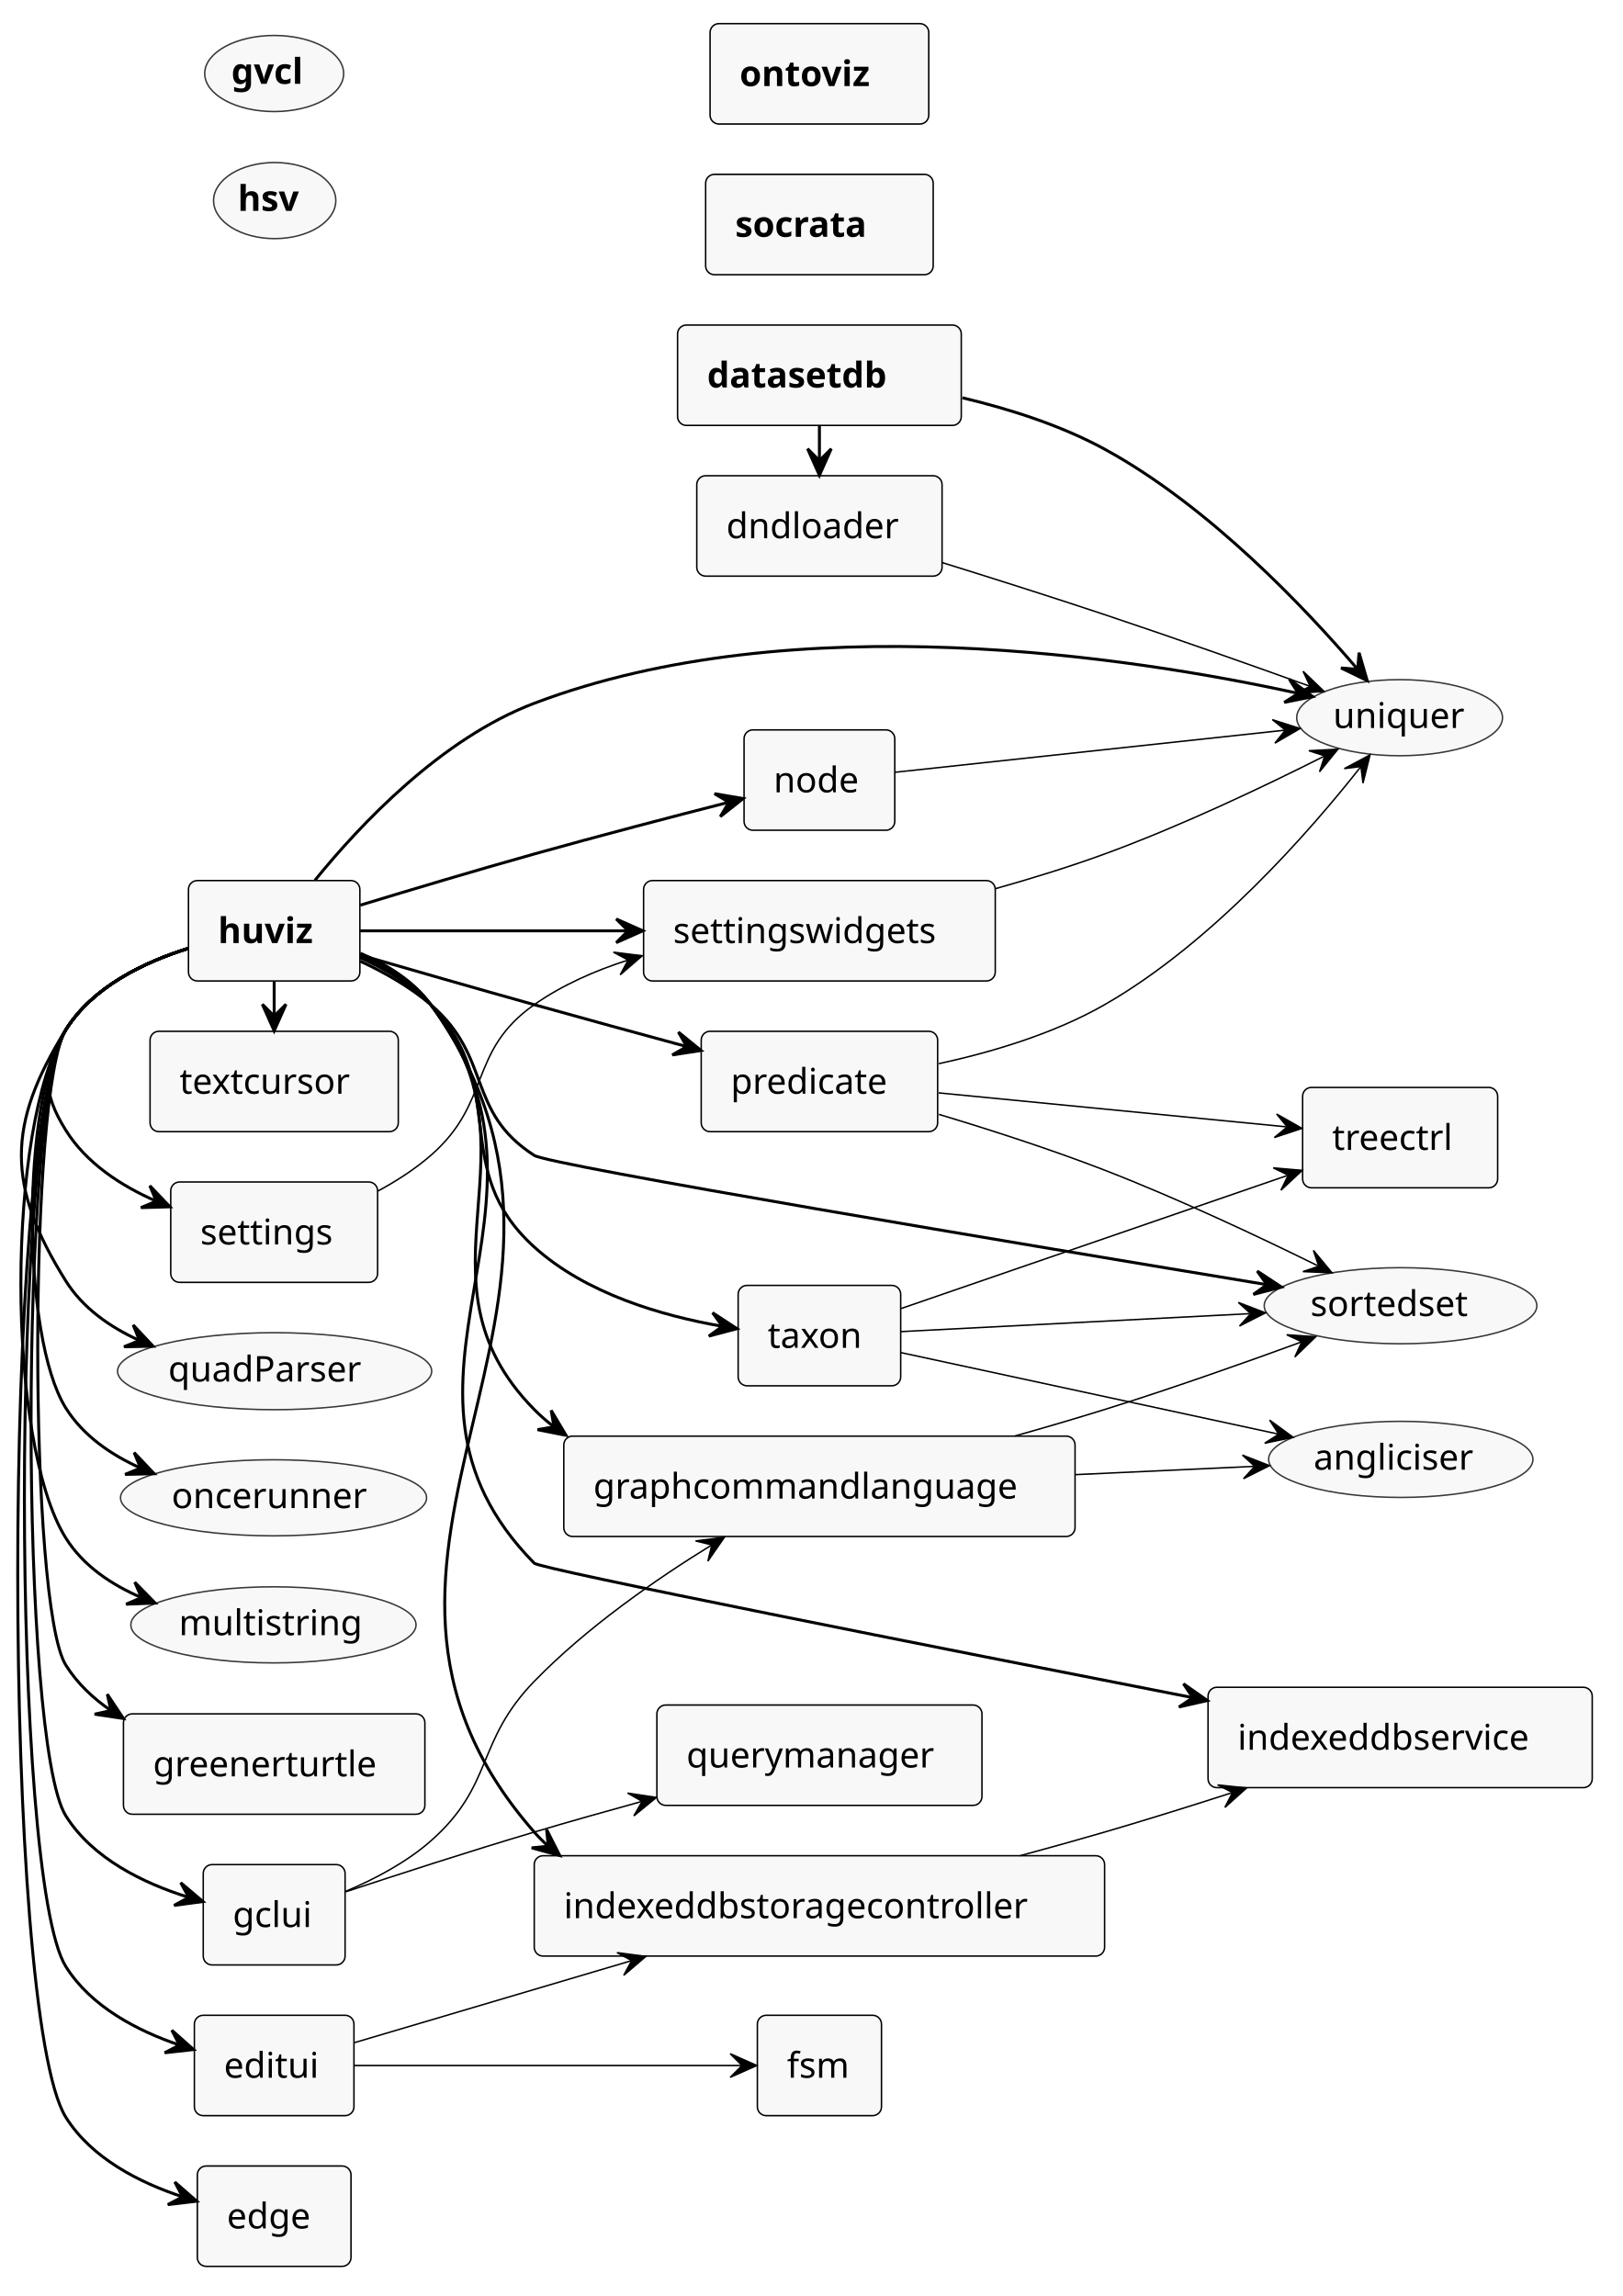
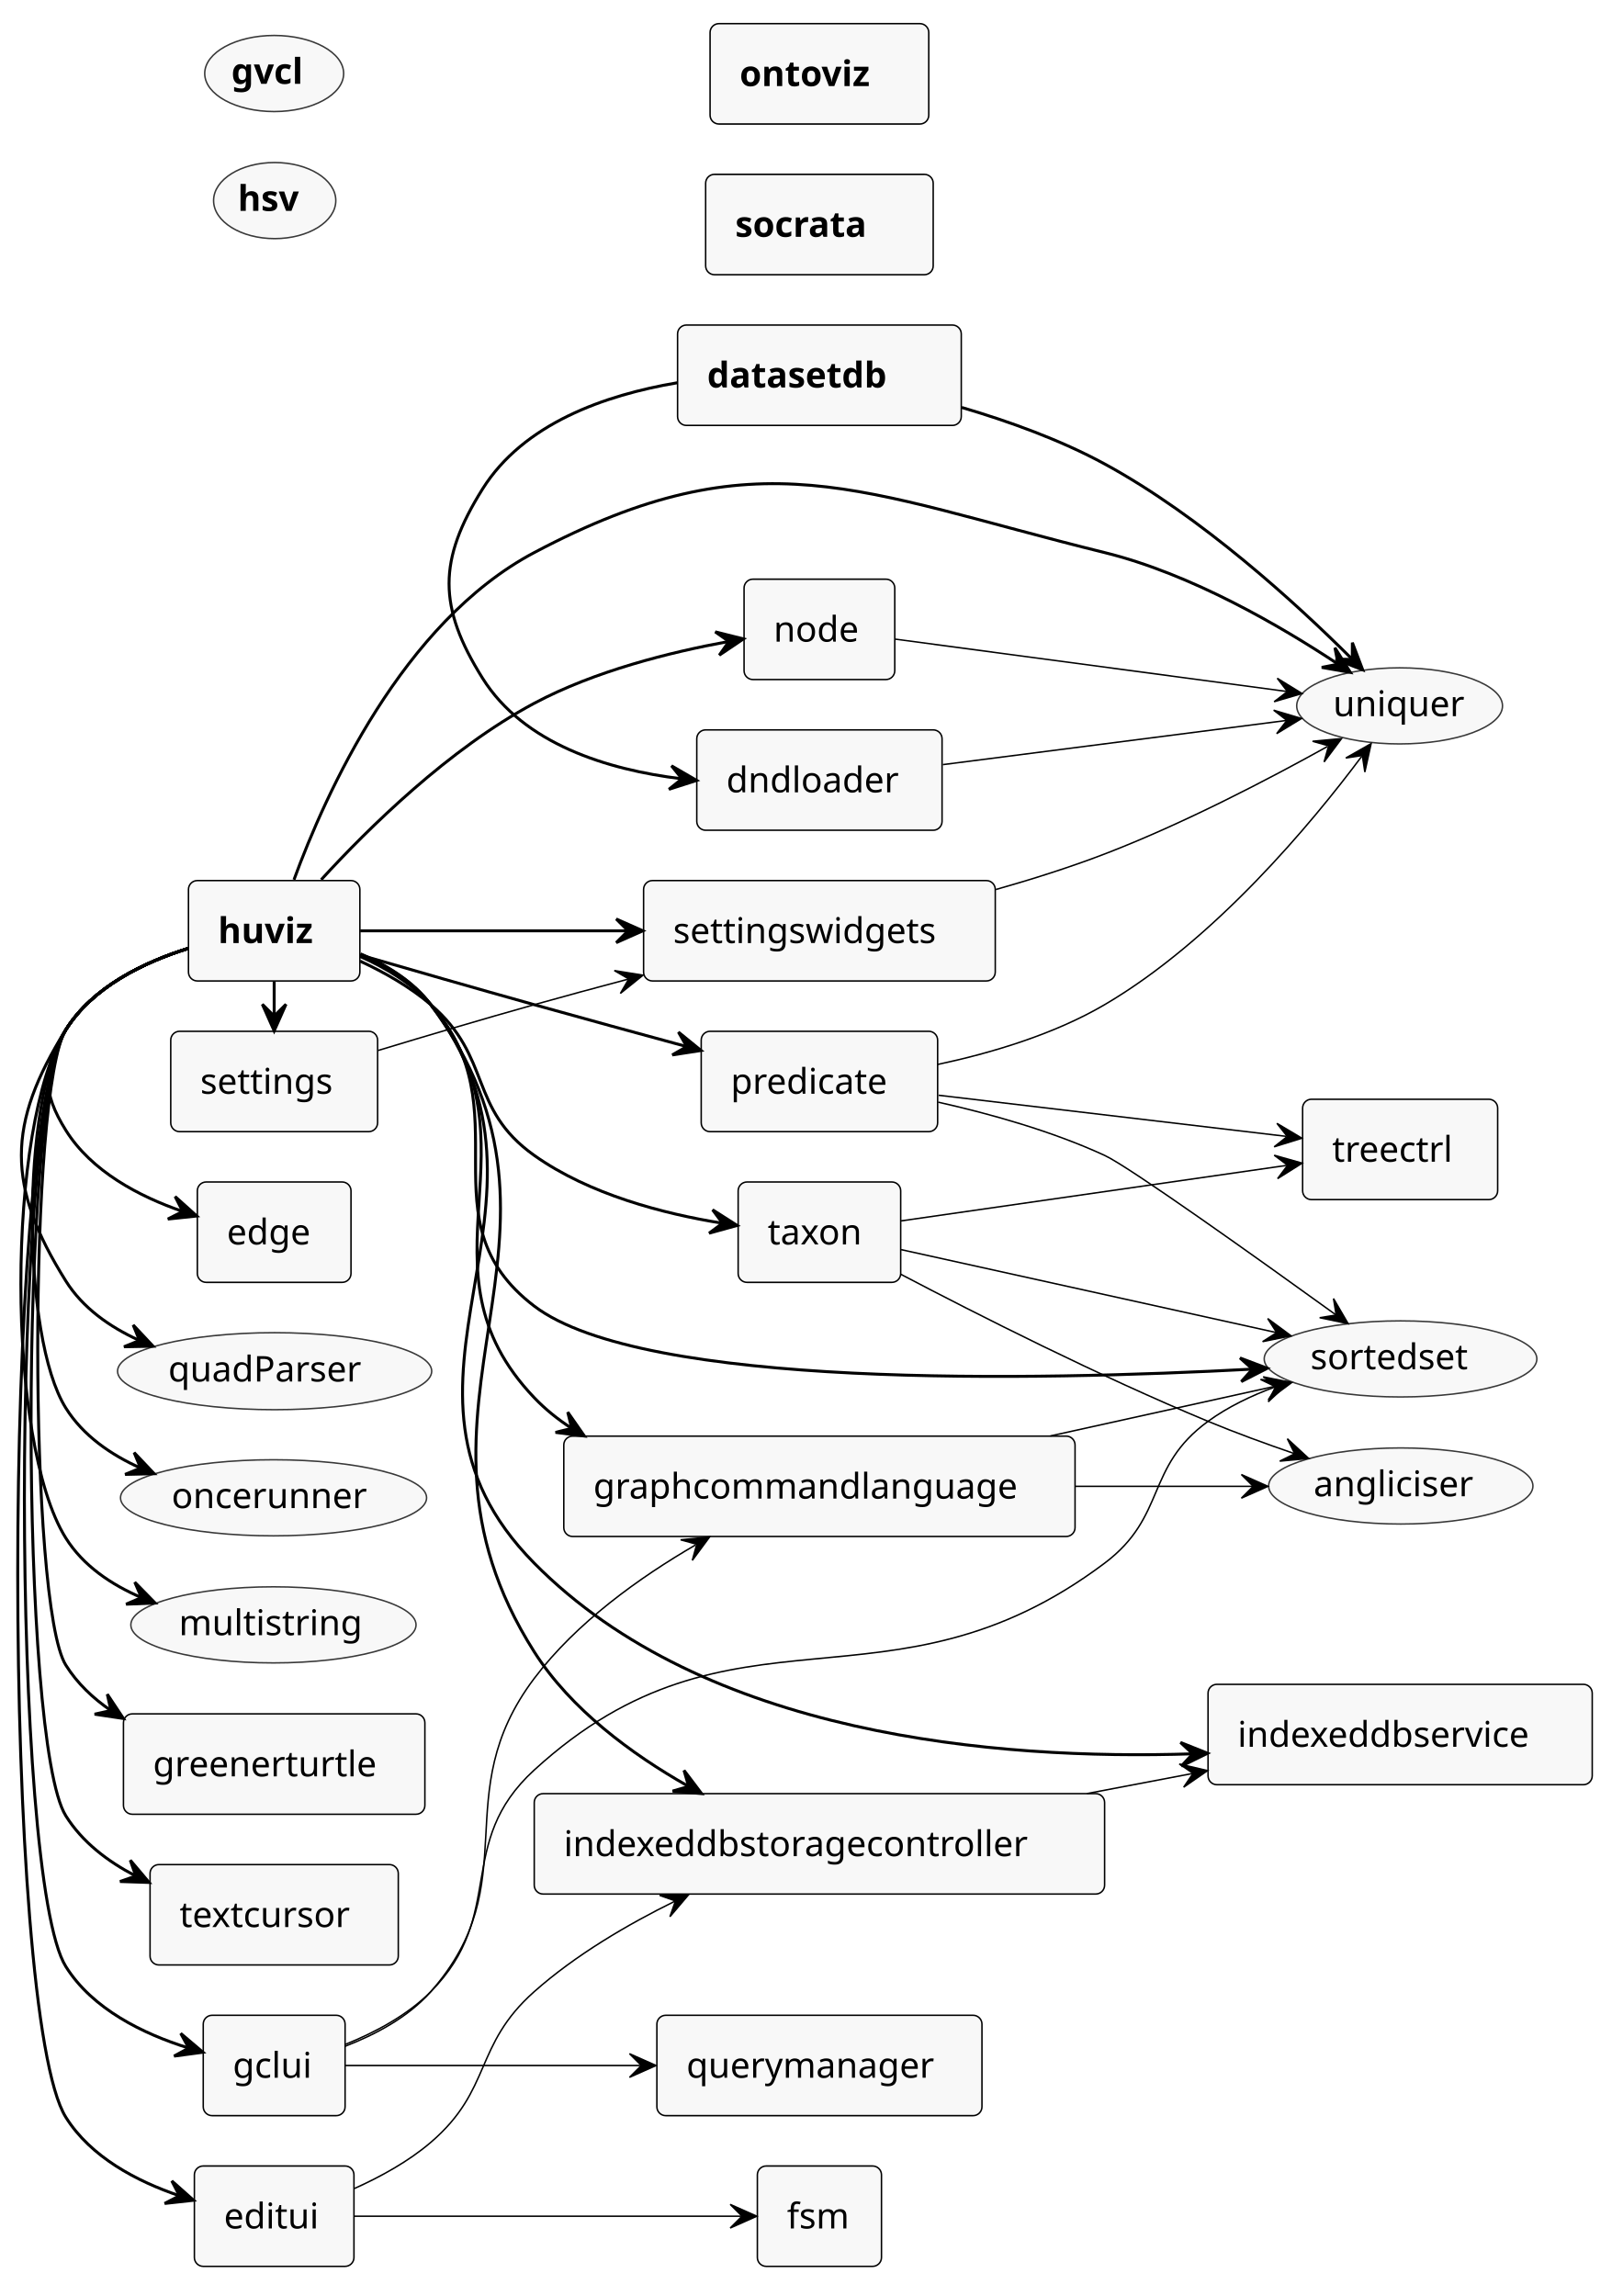
<svg xmlns="http://www.w3.org/2000/svg" contentScriptType="application/ecmascript" contentStyleType="text/css" height="777px" preserveAspectRatio="none" style="width:549px;height:777px;" version="1.1" viewBox="0 0 549 777" width="549px" zoomAndPan="magnify">
  <defs />
  <g>
-     <ellipse cx="473.991" cy="493.877" fill="#F8F8F8" rx="44.719" ry="12.877" style="stroke: #383838; stroke-width: 0.5;" />
-     <text fill="#000000" font-family="Tahoma, sans-serif" font-size="12" lengthAdjust="spacingAndGlyphs" textLength="59" x="444.491" y="497.362">angliciser</text>
+     <ellipse cx="473.991" cy="502.877" fill="#F8F8F8" rx="44.719" ry="12.877" style="stroke: #383838; stroke-width: 0.5;" />
+     <text fill="#000000" font-family="Tahoma, sans-serif" font-size="12" lengthAdjust="spacingAndGlyphs" textLength="59" x="444.491" y="506.362">angliciser</text>
    <rect fill="#F8F8F8" height="33.969" rx="3" ry="3" style="stroke: #000000; stroke-width: 0.5;" width="96" x="229.272" y="110" />
    <text fill="#000000" font-family="Tahoma, sans-serif" font-size="12" font-weight="bold" lengthAdjust="spacingAndGlyphs" textLength="76" x="239.272" y="131.139">datasetdb</text>
-     <rect fill="#F8F8F8" height="33.969" rx="3" ry="3" style="stroke: #000000; stroke-width: 0.5;" width="83" x="235.772" y="161" />
-     <text fill="#000000" font-family="Tahoma, sans-serif" font-size="12" lengthAdjust="spacingAndGlyphs" textLength="63" x="245.772" y="182.139">dndloader</text>
-     <rect fill="#F8F8F8" height="33.969" rx="3" ry="3" style="stroke: #000000; stroke-width: 0.5;" width="52" x="66.772" y="733" />
-     <text fill="#000000" font-family="Tahoma, sans-serif" font-size="12" lengthAdjust="spacingAndGlyphs" textLength="32" x="76.772" y="754.139">edge</text>
-     <rect fill="#F8F8F8" height="33.969" rx="3" ry="3" style="stroke: #000000; stroke-width: 0.5;" width="54" x="65.772" y="682" />
-     <text fill="#000000" font-family="Tahoma, sans-serif" font-size="12" lengthAdjust="spacingAndGlyphs" textLength="34" x="75.772" y="703.139">editui</text>
-     <rect fill="#F8F8F8" height="33.969" rx="3" ry="3" style="stroke: #000000; stroke-width: 0.5;" width="42" x="256.272" y="682" />
-     <text fill="#000000" font-family="Tahoma, sans-serif" font-size="12" lengthAdjust="spacingAndGlyphs" textLength="22" x="266.272" y="703.139">fsm</text>
-     <rect fill="#F8F8F8" height="33.969" rx="3" ry="3" style="stroke: #000000; stroke-width: 0.5;" width="48" x="68.772" y="631" />
-     <text fill="#000000" font-family="Tahoma, sans-serif" font-size="12" lengthAdjust="spacingAndGlyphs" textLength="28" x="78.772" y="652.139">gclui</text>
+     <rect fill="#F8F8F8" height="33.969" rx="3" ry="3" style="stroke: #000000; stroke-width: 0.5;" width="83" x="235.772" y="247" />
+     <text fill="#000000" font-family="Tahoma, sans-serif" font-size="12" lengthAdjust="spacingAndGlyphs" textLength="63" x="245.772" y="268.139">dndloader</text>
+     <rect fill="#F8F8F8" height="33.969" rx="3" ry="3" style="stroke: #000000; stroke-width: 0.5;" width="52" x="66.772" y="400" />
+     <text fill="#000000" font-family="Tahoma, sans-serif" font-size="12" lengthAdjust="spacingAndGlyphs" textLength="32" x="76.772" y="421.139">edge</text>
+     <rect fill="#F8F8F8" height="33.969" rx="3" ry="3" style="stroke: #000000; stroke-width: 0.5;" width="54" x="65.772" y="733" />
+     <text fill="#000000" font-family="Tahoma, sans-serif" font-size="12" lengthAdjust="spacingAndGlyphs" textLength="34" x="75.772" y="754.139">editui</text>
+     <rect fill="#F8F8F8" height="33.969" rx="3" ry="3" style="stroke: #000000; stroke-width: 0.5;" width="42" x="256.272" y="733" />
+     <text fill="#000000" font-family="Tahoma, sans-serif" font-size="12" lengthAdjust="spacingAndGlyphs" textLength="22" x="266.272" y="754.139">fsm</text>
+     <rect fill="#F8F8F8" height="33.969" rx="3" ry="3" style="stroke: #000000; stroke-width: 0.5;" width="48" x="68.772" y="682" />
+     <text fill="#000000" font-family="Tahoma, sans-serif" font-size="12" lengthAdjust="spacingAndGlyphs" textLength="28" x="78.772" y="703.139">gclui</text>
    <rect fill="#F8F8F8" height="33.969" rx="3" ry="3" style="stroke: #000000; stroke-width: 0.5;" width="173" x="190.772" y="486" />
    <text fill="#000000" font-family="Tahoma, sans-serif" font-size="12" lengthAdjust="spacingAndGlyphs" textLength="153" x="200.772" y="507.139">graphcommandlanguage</text>
    <rect fill="#F8F8F8" height="33.969" rx="3" ry="3" style="stroke: #000000; stroke-width: 0.5;" width="102" x="41.772" y="580" />
    <text fill="#000000" font-family="Tahoma, sans-serif" font-size="12" lengthAdjust="spacingAndGlyphs" textLength="82" x="51.772" y="601.139">greenerturtle</text>
    <ellipse cx="92.778" cy="24.877" fill="#F8F8F8" rx="23.506" ry="12.877" style="stroke: #383838; stroke-width: 0.5;" />
    <text fill="#000000" font-family="Tahoma, sans-serif" font-size="12" font-weight="bold" lengthAdjust="spacingAndGlyphs" textLength="29" x="78.278" y="28.362">gvcl</text>
    <ellipse cx="92.95" cy="67.877" fill="#F8F8F8" rx="20.678" ry="12.877" style="stroke: #383838; stroke-width: 0.5;" />
    <text fill="#000000" font-family="Tahoma, sans-serif" font-size="12" font-weight="bold" lengthAdjust="spacingAndGlyphs" textLength="25" x="80.45" y="71.362">hsv</text>
    <rect fill="#F8F8F8" height="33.969" rx="3" ry="3" style="stroke: #000000; stroke-width: 0.5;" width="58" x="63.772" y="298" />
    <text fill="#000000" font-family="Tahoma, sans-serif" font-size="12" font-weight="bold" lengthAdjust="spacingAndGlyphs" textLength="38" x="73.772" y="319.139">huviz</text>
-     <rect fill="#F8F8F8" height="33.969" rx="3" ry="3" style="stroke: #000000; stroke-width: 0.5;" width="130" x="408.772" y="571" />
-     <text fill="#000000" font-family="Tahoma, sans-serif" font-size="12" lengthAdjust="spacingAndGlyphs" textLength="110" x="418.772" y="592.139">indexeddbservice</text>
-     <rect fill="#F8F8F8" height="33.969" rx="3" ry="3" style="stroke: #000000; stroke-width: 0.5;" width="193" x="180.772" y="628" />
-     <text fill="#000000" font-family="Tahoma, sans-serif" font-size="12" lengthAdjust="spacingAndGlyphs" textLength="173" x="190.772" y="649.139">indexeddbstoragecontroller</text>
+     <rect fill="#F8F8F8" height="33.969" rx="3" ry="3" style="stroke: #000000; stroke-width: 0.5;" width="130" x="408.772" y="570" />
+     <text fill="#000000" font-family="Tahoma, sans-serif" font-size="12" lengthAdjust="spacingAndGlyphs" textLength="110" x="418.772" y="591.139">indexeddbservice</text>
+     <rect fill="#F8F8F8" height="33.969" rx="3" ry="3" style="stroke: #000000; stroke-width: 0.5;" width="193" x="180.772" y="607" />
+     <text fill="#000000" font-family="Tahoma, sans-serif" font-size="12" lengthAdjust="spacingAndGlyphs" textLength="173" x="190.772" y="628.139">indexeddbstoragecontroller</text>
    <ellipse cx="92.527" cy="549.877" fill="#F8F8F8" rx="48.255" ry="12.877" style="stroke: #383838; stroke-width: 0.5;" />
    <text fill="#000000" font-family="Tahoma, sans-serif" font-size="12" lengthAdjust="spacingAndGlyphs" textLength="64" x="60.527" y="553.362">multistring</text>
-     <rect fill="#F8F8F8" height="33.969" rx="3" ry="3" style="stroke: #000000; stroke-width: 0.5;" width="51" x="251.772" y="247" />
-     <text fill="#000000" font-family="Tahoma, sans-serif" font-size="12" lengthAdjust="spacingAndGlyphs" textLength="31" x="261.772" y="268.139">node</text>
+     <rect fill="#F8F8F8" height="33.969" rx="3" ry="3" style="stroke: #000000; stroke-width: 0.5;" width="51" x="251.772" y="196" />
+     <text fill="#000000" font-family="Tahoma, sans-serif" font-size="12" lengthAdjust="spacingAndGlyphs" textLength="31" x="261.772" y="217.139">node</text>
    <ellipse cx="92.562" cy="506.877" fill="#F8F8F8" rx="51.79" ry="12.877" style="stroke: #383838; stroke-width: 0.5;" />
    <text fill="#000000" font-family="Tahoma, sans-serif" font-size="12" lengthAdjust="spacingAndGlyphs" textLength="69" x="58.062" y="510.362">oncerunner</text>
    <rect fill="#F8F8F8" height="33.969" rx="3" ry="3" style="stroke: #000000; stroke-width: 0.5;" width="74" x="240.272" y="8" />
    <text fill="#000000" font-family="Tahoma, sans-serif" font-size="12" font-weight="bold" lengthAdjust="spacingAndGlyphs" textLength="54" x="250.272" y="29.139">ontoviz</text>
    <rect fill="#F8F8F8" height="33.969" rx="3" ry="3" style="stroke: #000000; stroke-width: 0.5;" width="80" x="237.272" y="349" />
    <text fill="#000000" font-family="Tahoma, sans-serif" font-size="12" lengthAdjust="spacingAndGlyphs" textLength="60" x="247.272" y="370.139">predicate</text>
    <ellipse cx="92.927" cy="464.031" fill="#F8F8F8" rx="53.155" ry="13.031" style="stroke: #383838; stroke-width: 0.5;" />
    <text fill="#000000" font-family="Tahoma, sans-serif" font-size="12" lengthAdjust="spacingAndGlyphs" textLength="72" x="56.927" y="467.515">quadParser</text>
-     <rect fill="#F8F8F8" height="33.969" rx="3" ry="3" style="stroke: #000000; stroke-width: 0.5;" width="110" x="222.272" y="577" />
-     <text fill="#000000" font-family="Tahoma, sans-serif" font-size="12" lengthAdjust="spacingAndGlyphs" textLength="90" x="232.272" y="598.139">querymanager</text>
-     <rect fill="#F8F8F8" height="33.969" rx="3" ry="3" style="stroke: #000000; stroke-width: 0.5;" width="70" x="57.772" y="400" />
-     <text fill="#000000" font-family="Tahoma, sans-serif" font-size="12" lengthAdjust="spacingAndGlyphs" textLength="50" x="67.772" y="421.139">settings</text>
+     <rect fill="#F8F8F8" height="33.969" rx="3" ry="3" style="stroke: #000000; stroke-width: 0.5;" width="110" x="222.272" y="682" />
+     <text fill="#000000" font-family="Tahoma, sans-serif" font-size="12" lengthAdjust="spacingAndGlyphs" textLength="90" x="232.272" y="703.139">querymanager</text>
+     <rect fill="#F8F8F8" height="33.969" rx="3" ry="3" style="stroke: #000000; stroke-width: 0.5;" width="70" x="57.772" y="349" />
+     <text fill="#000000" font-family="Tahoma, sans-serif" font-size="12" lengthAdjust="spacingAndGlyphs" textLength="50" x="67.772" y="370.139">settings</text>
    <rect fill="#F8F8F8" height="33.969" rx="3" ry="3" style="stroke: #000000; stroke-width: 0.5;" width="119" x="217.772" y="298" />
    <text fill="#000000" font-family="Tahoma, sans-serif" font-size="12" lengthAdjust="spacingAndGlyphs" textLength="99" x="227.772" y="319.139">settingswidgets</text>
    <rect fill="#F8F8F8" height="33.969" rx="3" ry="3" style="stroke: #000000; stroke-width: 0.5;" width="77" x="238.772" y="59" />
    <text fill="#000000" font-family="Tahoma, sans-serif" font-size="12" font-weight="bold" lengthAdjust="spacingAndGlyphs" textLength="57" x="248.772" y="80.139">socrata</text>
-     <ellipse cx="473.906" cy="441.877" fill="#F8F8F8" rx="46.133" ry="12.877" style="stroke: #383838; stroke-width: 0.5;" />
-     <text fill="#000000" font-family="Tahoma, sans-serif" font-size="12" lengthAdjust="spacingAndGlyphs" textLength="61" x="443.406" y="445.362">sortedset</text>
-     <rect fill="#F8F8F8" height="33.969" rx="3" ry="3" style="stroke: #000000; stroke-width: 0.5;" width="55" x="249.772" y="435" />
-     <text fill="#000000" font-family="Tahoma, sans-serif" font-size="12" lengthAdjust="spacingAndGlyphs" textLength="35" x="259.772" y="456.139">taxon</text>
-     <rect fill="#F8F8F8" height="33.969" rx="3" ry="3" style="stroke: #000000; stroke-width: 0.5;" width="84" x="50.772" y="349" />
-     <text fill="#000000" font-family="Tahoma, sans-serif" font-size="12" lengthAdjust="spacingAndGlyphs" textLength="64" x="60.772" y="370.139">textcursor</text>
-     <rect fill="#F8F8F8" height="33.969" rx="3" ry="3" style="stroke: #000000; stroke-width: 0.5;" width="66" x="440.772" y="368" />
-     <text fill="#000000" font-family="Tahoma, sans-serif" font-size="12" lengthAdjust="spacingAndGlyphs" textLength="46" x="450.772" y="389.139">treectrl</text>
-     <ellipse cx="473.592" cy="242.877" fill="#F8F8F8" rx="34.82" ry="12.877" style="stroke: #383838; stroke-width: 0.5;" />
-     <text fill="#000000" font-family="Tahoma, sans-serif" font-size="12" lengthAdjust="spacingAndGlyphs" textLength="45" x="451.092" y="246.362">uniquer</text>
-     <path d="M277.272,144.198 C277.272,148.018 277.272,151.838 277.272,155.658 " fill="none" id="_datasetdb-&gt;_dndloader" style="stroke: #000000; stroke-width: 1.0;" />
-     <polygon fill="#000000" points="277.272,160.867,281.272,151.867,277.272,155.867,273.272,151.867,277.272,160.867" style="stroke: #000000; stroke-width: 1.0;" />
-     <path d="M325.655,134.618 C341.579,138.403 359.03,143.952 373.772,152 C409.119,171.295 441.781,205.905 459.327,226.43 " fill="none" id="_datasetdb-&gt;uniquer" style="stroke: #000000; stroke-width: 1.0;" />
-     <polygon fill="#000000" points="462.631,230.338,459.875,220.883,459.403,226.52,453.766,226.048,462.631,230.338" style="stroke: #000000; stroke-width: 1.0;" />
-     <path d="M318.802,190.384 C335.823,195.675 355.803,202.004 373.772,208 C397.206,215.82 423.572,225.169 443.199,232.236 " fill="none" id="_dndloader-&gt;uniquer" style="stroke: #000000; stroke-width: 0.5;" />
-     <polygon fill="#000000" points="448.038,233.982,440.928,227.166,443.334,232.286,438.215,234.692,448.038,233.982" style="stroke: #000000; stroke-width: 0.5;" />
-     <path d="M119.92,699 C154.816,699 216.217,699 250.778,699 " fill="none" id="_editui-&gt;_fsm" style="stroke: #000000; stroke-width: 0.5;" />
-     <polygon fill="#000000" points="256.087,699,247.087,695,251.087,699,247.087,703,256.087,699" style="stroke: #000000; stroke-width: 0.5;" />
-     <path d="M119.92,691.263 C144.244,684.066 181.447,673.058 213.461,663.585 " fill="none" id="_editui-&gt;_indexeddbstoragecontroller" style="stroke: #000000; stroke-width: 0.5;" />
-     <polygon fill="#000000" points="218.551,662.079,208.786,660.797,213.756,663.498,211.056,668.468,218.551,662.079" style="stroke: #000000; stroke-width: 0.5;" />
-     <path d="M116.89,640.096 C126.543,636.024 137.427,630.348 145.772,623 C167.237,604.1 160.851,589.521 180.772,569 C198.391,550.851 221.688,534.633 240.862,522.816 " fill="none" id="_gclui-&gt;_graphcommandlanguage" style="stroke: #000000; stroke-width: 0.5;" />
-     <polygon fill="#000000" points="245.137,520.212,235.37,521.479,240.867,522.813,239.532,528.311,245.137,520.212" style="stroke: #000000; stroke-width: 0.5;" />
-     <path d="M116.946,640.224 C134.423,634.438 159.02,626.458 180.772,620 C192.447,616.534 204.978,612.994 216.995,609.687 " fill="none" id="_gclui-&gt;_querymanager" style="stroke: #000000; stroke-width: 0.5;" />
-     <polygon fill="#000000" points="222.11,608.285,212.373,606.806,217.288,609.606,214.487,614.521,222.11,608.285" style="stroke: #000000; stroke-width: 0.5;" />
-     <path d="M363.866,499.039 C384.64,498.078 406.135,497.083 424.483,496.234 " fill="none" id="_graphcommandlanguage-&gt;angliciser" style="stroke: #000000; stroke-width: 0.5;" />
-     <polygon fill="#000000" points="429.572,495.999,420.397,492.42,424.577,496.23,420.767,500.411,429.572,495.999" style="stroke: #000000; stroke-width: 0.5;" />
-     <path d="M343.444,485.95 C353.632,483.085 364.013,480.049 373.772,477 C396.23,469.984 421.206,461.146 440.453,454.107 " fill="none" id="_graphcommandlanguage-&gt;sortedset" style="stroke: #000000; stroke-width: 0.5;" />
-     <polygon fill="#000000" points="445.218,452.358,435.391,451.704,440.524,454.081,438.147,459.214,445.218,452.358" style="stroke: #000000; stroke-width: 0.5;" />
-     <path d="M63.705,320.946 C48.552,325.686 31.332,334.027 22.272,348.5 C0.576,383.158 0.576,681.842 22.272,716.5 C30.929,730.328 47.035,738.559 61.67,743.399 " fill="none" id="_huviz-&gt;_edge" style="stroke: #000000; stroke-width: 1.0;" />
-     <polygon fill="#000000" points="66.564,744.914,59.148,738.432,61.787,743.435,56.783,746.074,66.564,744.914" style="stroke: #000000; stroke-width: 1.0;" />
-     <path d="M63.705,320.946 C48.552,325.686 31.332,334.027 22.272,348.5 C3.583,378.355 3.583,635.645 22.272,665.5 C30.735,679.019 46.318,687.188 60.685,692.069 " fill="none" id="_huviz-&gt;_editui" style="stroke: #000000; stroke-width: 1.0;" />
-     <polygon fill="#000000" points="65.498,693.601,58.136,687.06,60.734,692.085,55.709,694.683,65.498,693.601" style="stroke: #000000; stroke-width: 1.0;" />
-     <path d="M63.705,320.946 C48.552,325.686 31.332,334.027 22.272,348.5 C6.59,373.552 6.59,589.448 22.272,614.5 C31.316,628.947 48.492,637.285 63.626,642.029 " fill="none" id="_huviz-&gt;_gclui" style="stroke: #000000; stroke-width: 1.0;" />
-     <polygon fill="#000000" points="68.665,643.504,61.151,637.137,63.867,642.1,58.904,644.815,68.665,643.504" style="stroke: #000000; stroke-width: 1.0;" />
-     <path d="M121.907,323.254 C130.657,327.074 139.614,332.484 145.772,340 C185.6,388.613 136.684,432.215 180.772,477 C182.806,479.066 184.987,480.973 187.287,482.733 " fill="none" id="_huviz-&gt;_graphcommandlanguage" style="stroke: #000000; stroke-width: 1.0;" />
-     <polygon fill="#000000" points="191.548,485.743,186.504,477.284,187.464,482.859,181.889,483.819,191.548,485.743" style="stroke: #000000; stroke-width: 1.0;" />
+     <ellipse cx="473.906" cy="459.877" fill="#F8F8F8" rx="46.133" ry="12.877" style="stroke: #383838; stroke-width: 0.5;" />
+     <text fill="#000000" font-family="Tahoma, sans-serif" font-size="12" lengthAdjust="spacingAndGlyphs" textLength="61" x="443.406" y="463.362">sortedset</text>
+     <rect fill="#F8F8F8" height="33.969" rx="3" ry="3" style="stroke: #000000; stroke-width: 0.5;" width="55" x="249.772" y="400" />
+     <text fill="#000000" font-family="Tahoma, sans-serif" font-size="12" lengthAdjust="spacingAndGlyphs" textLength="35" x="259.772" y="421.139">taxon</text>
+     <rect fill="#F8F8F8" height="33.969" rx="3" ry="3" style="stroke: #000000; stroke-width: 0.5;" width="84" x="50.772" y="631" />
+     <text fill="#000000" font-family="Tahoma, sans-serif" font-size="12" lengthAdjust="spacingAndGlyphs" textLength="64" x="60.772" y="652.139">textcursor</text>
+     <rect fill="#F8F8F8" height="33.969" rx="3" ry="3" style="stroke: #000000; stroke-width: 0.5;" width="66" x="440.772" y="372" />
+     <text fill="#000000" font-family="Tahoma, sans-serif" font-size="12" lengthAdjust="spacingAndGlyphs" textLength="46" x="450.772" y="393.139">treectrl</text>
+     <ellipse cx="473.592" cy="238.877" fill="#F8F8F8" rx="34.82" ry="12.877" style="stroke: #383838; stroke-width: 0.5;" />
+     <text fill="#000000" font-family="Tahoma, sans-serif" font-size="12" lengthAdjust="spacingAndGlyphs" textLength="45" x="451.092" y="242.362">uniquer</text>
+     <path d="M229.153,129.539 C204.632,133.669 177.128,143.367 163.272,165.5 C148.179,189.61 148.179,205.39 163.272,229.5 C177.254,251.836 205.565,260.483 230.474,263.536 " fill="none" id="_datasetdb-&gt;_dndloader" style="stroke: #000000; stroke-width: 1.0;" />
+     <polygon fill="#000000" points="235.732,264.105,227.215,259.159,230.761,263.567,226.353,267.112,235.732,264.105" style="stroke: #000000; stroke-width: 1.0;" />
+     <path d="M325.404,137.879 C341.308,142.561 358.81,148.864 373.772,157 C406.582,174.842 438.8,204.397 457.181,222.728 " fill="none" id="_datasetdb-&gt;uniquer" style="stroke: #000000; stroke-width: 1.0;" />
+     <polygon fill="#000000" points="461.108,226.684,457.61,217.477,457.587,223.134,451.93,223.111,461.108,226.684" style="stroke: #000000; stroke-width: 1.0;" />
+     <path d="M319.046,258.759 C353.304,254.356 401.873,248.113 435.199,243.829 " fill="none" id="_dndloader-&gt;uniquer" style="stroke: #000000; stroke-width: 0.5;" />
+     <polygon fill="#000000" points="440.412,243.159,430.976,240.338,435.453,243.796,431.995,248.273,440.412,243.159" style="stroke: #000000; stroke-width: 0.5;" />
+     <path d="M119.92,750 C154.816,750 216.217,750 250.778,750 " fill="none" id="_editui-&gt;_fsm" style="stroke: #000000; stroke-width: 0.5;" />
+     <polygon fill="#000000" points="256.087,750,247.087,746,251.087,750,247.087,754,256.087,750" style="stroke: #000000; stroke-width: 0.5;" />
+     <path d="M119.962,740.608 C128.761,736.656 138.243,731.455 145.772,725 C166.643,707.107 160.21,692.247 180.772,674 C194.718,661.624 212.274,651.307 228.518,643.322 " fill="none" id="_editui-&gt;_indexeddbstoragecontroller" style="stroke: #000000; stroke-width: 0.5;" />
+     <polygon fill="#000000" points="233.061,641.132,223.217,641.437,228.557,643.303,226.691,648.643,233.061,641.132" style="stroke: #000000; stroke-width: 0.5;" />
+     <path d="M116.8,692.479 C126.904,688.578 138.17,682.654 145.772,674 C178.515,636.726 150.903,607.614 180.772,568 C195.02,549.104 216.423,533.817 235.359,522.828 " fill="none" id="_gclui-&gt;_graphcommandlanguage" style="stroke: #000000; stroke-width: 0.5;" />
+     <polygon fill="#000000" points="240.114,520.127,230.313,521.093,235.766,522.596,234.263,528.049,240.114,520.127" style="stroke: #000000; stroke-width: 0.5;" />
+     <path d="M116.886,699 C141.832,699 182.562,699 216.604,699 " fill="none" id="_gclui-&gt;_querymanager" style="stroke: #000000; stroke-width: 0.5;" />
+     <polygon fill="#000000" points="222.006,699,213.006,695,217.006,699,213.006,703,222.006,699" style="stroke: #000000; stroke-width: 0.5;" />
+     <path d="M116.872,691.848 C126.75,687.864 137.814,682.05 145.772,674 C171.632,647.84 153.634,623.832 180.772,599 C248.089,537.403 300.822,583.809 373.772,529 C394.881,513.141 387.421,496.532 408.772,481 C415.507,476.101 423.448,472.302 431.402,469.371 " fill="none" id="_gclui-&gt;sortedset" style="stroke: #000000; stroke-width: 0.5;" />
+     <polygon fill="#000000" points="436.346,467.656,426.532,466.826,431.622,469.294,429.154,474.384,436.346,467.656" style="stroke: #000000; stroke-width: 0.5;" />
+     <path d="M363.866,503 C384.454,503 405.749,503 423.989,503 " fill="none" id="_graphcommandlanguage-&gt;angliciser" style="stroke: #000000; stroke-width: 0.5;" />
+     <polygon fill="#000000" points="429.049,503,420.049,499,424.049,503,420.049,507,429.049,503" style="stroke: #000000; stroke-width: 0.5;" />
+     <path d="M355.423,485.944 C381.652,480.145 409.92,473.895 432.138,468.983 " fill="none" id="_graphcommandlanguage-&gt;sortedset" style="stroke: #000000; stroke-width: 0.5;" />
+     <polygon fill="#000000" points="437.072,467.893,427.421,465.931,432.19,468.973,429.148,473.742,437.072,467.893" style="stroke: #000000; stroke-width: 0.5;" />
+     <path d="M63.705,320.946 C48.552,325.686 31.332,334.027 22.272,348.5 C14.254,361.308 14.273,369.68 22.272,382.5 C30.956,396.418 47.064,404.875 61.693,409.93 " fill="none" id="_huviz-&gt;_edge" style="stroke: #000000; stroke-width: 1.0;" />
+     <polygon fill="#000000" points="66.585,411.517,59.258,404.936,61.828,409.974,56.789,412.545,66.585,411.517" style="stroke: #000000; stroke-width: 1.0;" />
+     <path d="M63.705,320.946 C48.552,325.686 31.332,334.027 22.272,348.5 C0.576,383.158 0.576,681.842 22.272,716.5 C30.735,730.019 46.318,738.188 60.685,743.069 " fill="none" id="_huviz-&gt;_editui" style="stroke: #000000; stroke-width: 1.0;" />
+     <polygon fill="#000000" points="65.498,744.601,58.136,738.06,60.734,743.085,55.709,745.683,65.498,744.601" style="stroke: #000000; stroke-width: 1.0;" />
+     <path d="M63.705,320.946 C48.552,325.686 31.332,334.027 22.272,348.5 C3.583,378.355 3.583,635.645 22.272,665.5 C31.316,679.947 48.492,688.285 63.626,693.029 " fill="none" id="_huviz-&gt;_gclui" style="stroke: #000000; stroke-width: 1.0;" />
+     <polygon fill="#000000" points="68.665,694.504,61.151,688.137,63.867,693.099,58.904,695.815,68.665,694.504" style="stroke: #000000; stroke-width: 1.0;" />
+     <path d="M121.875,323.28 C130.624,327.102 139.587,332.506 145.772,340 C184.679,387.142 138.58,428.774 180.772,473 C184.538,476.947 188.816,480.377 193.424,483.358 " fill="none" id="_huviz-&gt;_graphcommandlanguage" style="stroke: #000000; stroke-width: 1.0;" />
+     <polygon fill="#000000" points="197.744,485.971,192.113,477.89,193.466,483.383,187.973,484.736,197.744,485.971" style="stroke: #000000; stroke-width: 1.0;" />
    <path d="M63.705,320.946 C48.552,325.686 31.332,334.027 22.272,348.5 C9.596,368.749 9.596,543.251 22.272,563.5 C26.128,569.659 31.462,574.708 37.485,578.842 " fill="none" id="_huviz-&gt;_greenerturtle" style="stroke: #000000; stroke-width: 1.0;" />
    <polygon fill="#000000" points="41.756,581.559,36.311,573.352,37.538,578.874,32.016,580.101,41.756,581.559" style="stroke: #000000; stroke-width: 1.0;" />
-     <path d="M121.931,322.903 C130.791,326.711 139.809,332.202 145.772,340 C197.668,407.859 120.858,468.104 180.772,529 C182.75,531.011 317.741,557.701 403.467,574.486 " fill="none" id="_huviz-&gt;_indexeddbservice" style="stroke: #000000; stroke-width: 1.0;" />
-     <polygon fill="#000000" points="408.53,575.477,400.465,569.823,403.623,574.517,398.93,577.675,408.53,575.477" style="stroke: #000000; stroke-width: 1.0;" />
-     <path d="M121.923,322.591 C130.893,326.386 139.982,331.949 145.772,340 C218.998,441.815 98.118,525.677 180.772,620 C182.233,621.668 183.791,623.231 185.431,624.695 " fill="none" id="_huviz-&gt;_indexeddbstoragecontroller" style="stroke: #000000; stroke-width: 1.0;" />
-     <polygon fill="#000000" points="189.402,627.937,184.96,619.147,185.529,624.775,179.901,625.344,189.402,627.937" style="stroke: #000000; stroke-width: 1.0;" />
+     <path d="M121.931,322.903 C130.791,326.711 139.809,332.202 145.772,340 C197.668,407.859 120.758,468.203 180.772,529 C238.453,587.434 336.991,595.68 403.466,593.525 " fill="none" id="_huviz-&gt;_indexeddbservice" style="stroke: #000000; stroke-width: 1.0;" />
+     <polygon fill="#000000" points="408.594,593.336,399.453,589.67,403.597,593.52,399.748,597.665,408.594,593.336" style="stroke: #000000; stroke-width: 1.0;" />
+     <path d="M122.041,322.82 C130.91,326.621 139.905,332.129 145.772,340 C204.681,419.028 127.928,475.794 180.772,559 C193.162,578.509 213.748,593.625 232.641,604.35 " fill="none" id="_huviz-&gt;_indexeddbstoragecontroller" style="stroke: #000000; stroke-width: 1.0;" />
+     <polygon fill="#000000" points="237.402,606.982,231.46,599.127,233.026,604.563,227.59,606.129,237.402,606.982" style="stroke: #000000; stroke-width: 1.0;" />
    <path d="M63.705,320.946 C48.552,325.686 31.332,334.027 22.272,348.5 C1.991,380.898 1.991,488.102 22.272,520.5 C28.133,529.862 37.638,536.255 47.796,540.62 " fill="none" id="_huviz-&gt;multistring" style="stroke: #000000; stroke-width: 1.0;" />
    <polygon fill="#000000" points="52.499,542.486,45.609,535.448,47.851,540.642,42.658,542.884,52.499,542.486" style="stroke: #000000; stroke-width: 1.0;" />
-     <path d="M121.911,306.323 C138.912,301.148 161.039,294.53 180.772,289 C202.645,282.871 227.467,276.387 246.323,271.559 " fill="none" id="_huviz-&gt;_node" style="stroke: #000000; stroke-width: 1.0;" />
-     <polygon fill="#000000" points="251.475,270.242,241.765,268.593,246.63,271.479,243.744,276.344,251.475,270.242" style="stroke: #000000; stroke-width: 1.0;" />
+     <path d="M108.688,297.702 C124.763,280.134 151.945,253.386 180.772,238 C201.226,227.083 226.731,220.723 246.237,217.152 " fill="none" id="_huviz-&gt;_node" style="stroke: #000000; stroke-width: 1.0;" />
+     <polygon fill="#000000" points="251.57,216.217,242.014,213.833,246.645,217.081,243.397,221.713,251.57,216.217" style="stroke: #000000; stroke-width: 1.0;" />
    <path d="M63.705,320.946 C48.552,325.686 31.332,334.027 22.272,348.5 C7.179,372.61 7.179,452.39 22.272,476.5 C28.102,485.812 37.48,492.29 47.52,496.792 " fill="none" id="_huviz-&gt;oncerunner" style="stroke: #000000; stroke-width: 1.0;" />
    <polygon fill="#000000" points="52.169,498.725,45.395,491.576,47.552,496.805,42.323,498.962,52.169,498.725" style="stroke: #000000; stroke-width: 1.0;" />
    <path d="M121.954,323.207 C138.97,328.134 161.098,334.495 180.772,340 C197.568,344.699 216.058,349.759 232.258,354.156 " fill="none" id="_huviz-&gt;_predicate" style="stroke: #000000; stroke-width: 1.0;" />
    <polygon fill="#000000" points="237.208,355.497,229.569,349.281,232.382,354.188,227.475,357.002,237.208,355.497" style="stroke: #000000; stroke-width: 1.0;" />
    <path d="M63.705,320.946 C48.552,325.686 31.332,334.027 22.272,348.5 C2.227,380.521 2.227,401.479 22.272,433.5 C27.988,442.631 37.117,449.037 46.935,453.527 " fill="none" id="_huviz-&gt;quadParser" style="stroke: #000000; stroke-width: 1.0;" />
    <polygon fill="#000000" points="51.798,455.582,45.064,448.395,47.193,453.636,41.951,455.765,51.798,455.582" style="stroke: #000000; stroke-width: 1.0;" />
-     <path d="M63.705,320.946 C48.552,325.686 31.332,334.027 22.272,348.5 C14.254,361.308 14.273,369.68 22.272,382.5 C29.213,393.624 40.897,401.26 52.778,406.459 " fill="none" id="_huviz-&gt;_settings" style="stroke: #000000; stroke-width: 1.0;" />
-     <polygon fill="#000000" points="57.509,408.402,50.703,401.282,52.884,406.502,47.664,408.682,57.509,408.402" style="stroke: #000000; stroke-width: 1.0;" />
+     <path d="M92.772,332.198 C92.772,336.018 92.772,339.838 92.772,343.658 " fill="none" id="_huviz-&gt;_settings" style="stroke: #000000; stroke-width: 1.0;" />
+     <polygon fill="#000000" points="92.772,348.867,96.772,339.867,92.772,343.867,88.772,339.867,92.772,348.867" style="stroke: #000000; stroke-width: 1.0;" />
    <path d="M121.888,315 C145.895,315 181.339,315 212.212,315 " fill="none" id="_huviz-&gt;_settingswidgets" style="stroke: #000000; stroke-width: 1.0;" />
    <polygon fill="#000000" points="217.521,315,208.521,311,212.521,315,208.521,319,217.521,315" style="stroke: #000000; stroke-width: 1.0;" />
-     <path d="M121.838,325.249 C130.092,329.086 138.776,334.002 145.772,340 C166.643,357.893 157.644,376.139 180.772,391 C185.975,394.343 348.089,421.435 428.471,434.715 " fill="none" id="_huviz-&gt;sortedset" style="stroke: #000000; stroke-width: 1.0;" />
-     <polygon fill="#000000" points="433.645,435.569,425.418,430.154,428.712,434.753,424.113,438.047,433.645,435.569" style="stroke: #000000; stroke-width: 1.0;" />
-     <path d="M121.8,324.066 C130.339,327.906 139.195,333.122 145.772,340 C173.158,368.639 151.4,395.402 180.772,422 C198.229,437.808 223.965,445.287 244.323,448.824 " fill="none" id="_huviz-&gt;_taxon" style="stroke: #000000; stroke-width: 1.0;" />
-     <polygon fill="#000000" points="249.375,449.642,241.129,444.256,244.439,448.844,239.852,452.154,249.375,449.642" style="stroke: #000000; stroke-width: 1.0;" />
-     <path d="M92.772,332.198 C92.772,336.018 92.772,339.838 92.772,343.658 " fill="none" id="_huviz-&gt;_textcursor" style="stroke: #000000; stroke-width: 1.0;" />
-     <polygon fill="#000000" points="92.772,348.867,96.772,339.867,92.772,343.867,88.772,339.867,92.772,348.867" style="stroke: #000000; stroke-width: 1.0;" />
-     <path d="M106.585,297.88 C121.848,279.067 149.274,249.937 180.772,238 C269.135,204.513 383.604,222.435 439.332,234.661 " fill="none" id="_huviz-&gt;uniquer" style="stroke: #000000; stroke-width: 1.0;" />
-     <polygon fill="#000000" points="444.215,235.75,436.302,229.887,439.335,234.661,434.56,237.695,444.215,235.75" style="stroke: #000000; stroke-width: 1.0;" />
-     <path d="M345.194,627.995 C354.808,625.403 364.56,622.692 373.772,620 C387.747,615.916 402.735,611.231 416.714,606.729 " fill="none" id="_indexeddbstoragecontroller-&gt;_indexeddbservice" style="stroke: #000000; stroke-width: 0.5;" />
-     <polygon fill="#000000" points="421.815,605.08,412.021,604.043,417.058,606.618,414.482,611.655,421.815,605.08" style="stroke: #000000; stroke-width: 0.5;" />
-     <path d="M302.906,261.34 C336.167,257.749 395.76,251.315 434.781,247.102 " fill="none" id="_node-&gt;uniquer" style="stroke: #000000; stroke-width: 0.5;" />
-     <polygon fill="#000000" points="439.908,246.548,430.53,243.538,434.937,247.085,431.39,251.492,439.908,246.548" style="stroke: #000000; stroke-width: 0.5;" />
-     <path d="M317.701,377.122 C335.075,382.346 355.623,388.967 373.772,396 C398.698,405.658 426.21,418.638 445.892,428.347 " fill="none" id="_predicate-&gt;sortedset" style="stroke: #000000; stroke-width: 0.5;" />
-     <polygon fill="#000000" points="450.72,430.741,444.434,423.159,446.24,428.52,440.88,430.327,450.72,430.741" style="stroke: #000000; stroke-width: 0.5;" />
-     <path d="M317.632,369.845 C351.981,373.2 401.48,378.036 435.269,381.336 " fill="none" id="_predicate-&gt;_treectrl" style="stroke: #000000; stroke-width: 0.5;" />
-     <polygon fill="#000000" points="440.552,381.853,431.983,376.998,435.576,381.367,431.206,384.96,440.552,381.853" style="stroke: #000000; stroke-width: 0.5;" />
-     <path d="M317.669,359.97 C335.615,356.072 356.628,349.827 373.772,340 C410.37,319.021 443.271,281.285 460.374,259.582 " fill="none" id="_predicate-&gt;uniquer" style="stroke: #000000; stroke-width: 0.5;" />
-     <polygon fill="#000000" points="463.581,255.465,454.894,260.106,460.508,259.409,461.205,265.023,463.581,255.465" style="stroke: #000000; stroke-width: 0.5;" />
-     <path d="M127.797,403.117 C134.142,399.687 140.444,395.64 145.772,391 C166.503,372.945 158.282,355.809 180.772,340 C190.219,333.36 201.308,328.483 212.521,324.901 " fill="none" id="_settings-&gt;_settingswidgets" style="stroke: #000000; stroke-width: 0.5;" />
-     <polygon fill="#000000" points="217.329,323.444,207.556,322.226,212.544,324.894,209.876,329.882,217.329,323.444" style="stroke: #000000; stroke-width: 0.5;" />
-     <path d="M336.843,300.738 C349.162,297.27 361.99,293.306 373.772,289 C399.7,279.524 428.172,265.94 447.9,255.99 " fill="none" id="_settingswidgets-&gt;uniquer" style="stroke: #000000; stroke-width: 0.5;" />
-     <polygon fill="#000000" points="452.721,253.543,442.885,254.049,448.262,255.806,446.506,261.183,452.721,253.543" style="stroke: #000000; stroke-width: 0.5;" />
-     <path d="M304.909,457.752 C337.866,464.869 394.299,477.055 432.543,485.313 " fill="none" id="_taxon-&gt;angliciser" style="stroke: #000000; stroke-width: 0.5;" />
-     <polygon fill="#000000" points="437.58,486.401,429.626,480.593,432.692,485.347,427.939,488.413,437.58,486.401" style="stroke: #000000; stroke-width: 0.5;" />
-     <path d="M304.909,450.631 C335.153,449.076 385.168,446.504 422.753,444.572 " fill="none" id="_taxon-&gt;sortedset" style="stroke: #000000; stroke-width: 0.5;" />
-     <polygon fill="#000000" points="428.204,444.291,419.01,440.759,423.211,444.548,419.422,448.749,428.204,444.291" style="stroke: #000000; stroke-width: 0.5;" />
-     <path d="M304.909,442.824 C338.762,431.163 397.386,410.969 435.621,397.797 " fill="none" id="_taxon-&gt;_treectrl" style="stroke: #000000; stroke-width: 0.5;" />
-     <polygon fill="#000000" points="440.644,396.067,430.832,395.217,435.917,397.696,433.438,402.78,440.644,396.067" style="stroke: #000000; stroke-width: 0.5;" />
+     <path d="M121.833,323.667 C130.474,327.5 139.384,332.812 145.772,340 C177.612,375.823 142.644,412.96 180.772,442 C217.666,470.1 350.512,467.269 423.642,463.338 " fill="none" id="_huviz-&gt;sortedset" style="stroke: #000000; stroke-width: 1.0;" />
+     <polygon fill="#000000" points="428.802,463.053,419.595,459.555,423.81,463.329,420.036,467.543,428.802,463.053" style="stroke: #000000; stroke-width: 1.0;" />
+     <path d="M121.838,325.249 C130.092,329.086 138.776,334.002 145.772,340 C166.643,357.893 158.359,375.081 180.772,391 C199.419,404.244 224.493,410.745 244.269,413.934 " fill="none" id="_huviz-&gt;_taxon" style="stroke: #000000; stroke-width: 1.0;" />
+     <polygon fill="#000000" points="249.436,414.712,241.132,409.417,244.492,413.968,239.941,417.328,249.436,414.712" style="stroke: #000000; stroke-width: 1.0;" />
+     <path d="M63.705,320.946 C48.552,325.686 31.332,334.027 22.272,348.5 C6.59,373.552 6.59,589.448 22.272,614.5 C27.833,623.384 36.469,629.957 45.815,634.806 " fill="none" id="_huviz-&gt;_textcursor" style="stroke: #000000; stroke-width: 1.0;" />
+     <polygon fill="#000000" points="50.449,637.05,44.092,629.527,45.949,634.871,40.605,636.727,50.449,637.05" style="stroke: #000000; stroke-width: 1.0;" />
+     <path d="M99.477,297.707 C110.135,268.588 136.128,210.636 180.772,187 C256.581,146.864 290.49,166.459 373.772,187 C403.212,194.261 433.58,212.018 452.785,224.761 " fill="none" id="_huviz-&gt;uniquer" style="stroke: #000000; stroke-width: 1.0;" />
+     <polygon fill="#000000" points="456.946,227.56,451.71,219.218,452.797,224.77,447.246,225.857,456.946,227.56" style="stroke: #000000; stroke-width: 1.0;" />
+     <path d="M367.837,606.962 C379.875,604.672 392.072,602.352 403.683,600.143 " fill="none" id="_indexeddbstoragecontroller-&gt;_indexeddbservice" style="stroke: #000000; stroke-width: 0.5;" />
+     <polygon fill="#000000" points="408.621,599.203,399.032,596.955,403.709,600.137,400.527,604.814,408.621,599.203" style="stroke: #000000; stroke-width: 0.5;" />
+     <path d="M302.906,216.293 C336.363,220.765 396.462,228.799 435.468,234.013 " fill="none" id="_node-&gt;uniquer" style="stroke: #000000; stroke-width: 0.5;" />
+     <polygon fill="#000000" points="440.59,234.698,432.2,229.54,435.634,234.035,431.139,237.47,440.59,234.698" style="stroke: #000000; stroke-width: 0.5;" />
+     <path d="M317.45,372.986 C335.154,376.96 356.032,382.813 373.772,391 C382.123,394.854 425.601,425.888 452.084,445 " fill="none" id="_predicate-&gt;sortedset" style="stroke: #000000; stroke-width: 0.5;" />
+     <polygon fill="#000000" points="456.181,447.959,451.229,439.446,452.128,445.031,446.543,445.93,456.181,447.959" style="stroke: #000000; stroke-width: 0.5;" />
+     <path d="M317.632,370.654 C351.981,374.716 401.48,380.57 435.269,384.565 " fill="none" id="_predicate-&gt;_treectrl" style="stroke: #000000; stroke-width: 0.5;" />
+     <polygon fill="#000000" points="440.552,385.19,432.084,380.161,435.587,384.603,431.145,388.106,440.552,385.19" style="stroke: #000000; stroke-width: 0.5;" />
+     <path d="M317.292,360.227 C335.36,356.371 356.58,350.087 373.772,340 C411.097,318.1 443.953,278.481 460.802,255.922 " fill="none" id="_predicate-&gt;uniquer" style="stroke: #000000; stroke-width: 0.5;" />
+     <polygon fill="#000000" points="463.955,251.648,455.393,256.516,460.987,255.672,461.831,261.265,463.955,251.648" style="stroke: #000000; stroke-width: 0.5;" />
+     <path d="M127.989,355.478 C143.986,350.635 163.316,344.892 180.772,340 C191.076,337.113 202.035,334.146 212.716,331.312 " fill="none" id="_settings-&gt;_settingswidgets" style="stroke: #000000; stroke-width: 0.5;" />
+     <polygon fill="#000000" points="217.6,330.019,207.876,328.454,212.766,331.298,209.922,336.188,217.6,330.019" style="stroke: #000000; stroke-width: 0.5;" />
+     <path d="M336.953,301.032 C349.265,297.545 362.062,293.498 373.772,289 C400.45,278.752 429.472,263.58 449.151,252.639 " fill="none" id="_settingswidgets-&gt;uniquer" style="stroke: #000000; stroke-width: 0.5;" />
+     <polygon fill="#000000" points="453.946,249.954,444.139,250.861,449.583,252.397,448.047,257.841,453.946,249.954" style="stroke: #000000; stroke-width: 0.5;" />
+     <path d="M304.814,431.235 C330.87,444.916 371.95,465.712 408.772,481 C418.105,484.875 428.391,488.629 437.936,491.907 " fill="none" id="_taxon-&gt;angliciser" style="stroke: #000000; stroke-width: 0.5;" />
+     <polygon fill="#000000" points="442.85,493.575,435.613,486.894,438.115,491.968,433.042,494.47,442.85,493.575" style="stroke: #000000; stroke-width: 0.5;" />
+     <path d="M304.909,422.889 C337.667,430.131 393.618,442.501 431.848,450.952 " fill="none" id="_taxon-&gt;sortedset" style="stroke: #000000; stroke-width: 0.5;" />
+     <polygon fill="#000000" points="436.886,452.066,428.962,446.217,432.004,450.986,427.235,454.028,436.886,452.066" style="stroke: #000000; stroke-width: 0.5;" />
+     <path d="M304.909,413.165 C338.762,408.292 397.386,399.853 435.621,394.348 " fill="none" id="_taxon-&gt;_treectrl" style="stroke: #000000; stroke-width: 0.5;" />
+     <polygon fill="#000000" points="440.644,393.625,431.166,390.949,435.695,394.338,432.306,398.867,440.644,393.625" style="stroke: #000000; stroke-width: 0.5;" />
  </g>
</svg>
